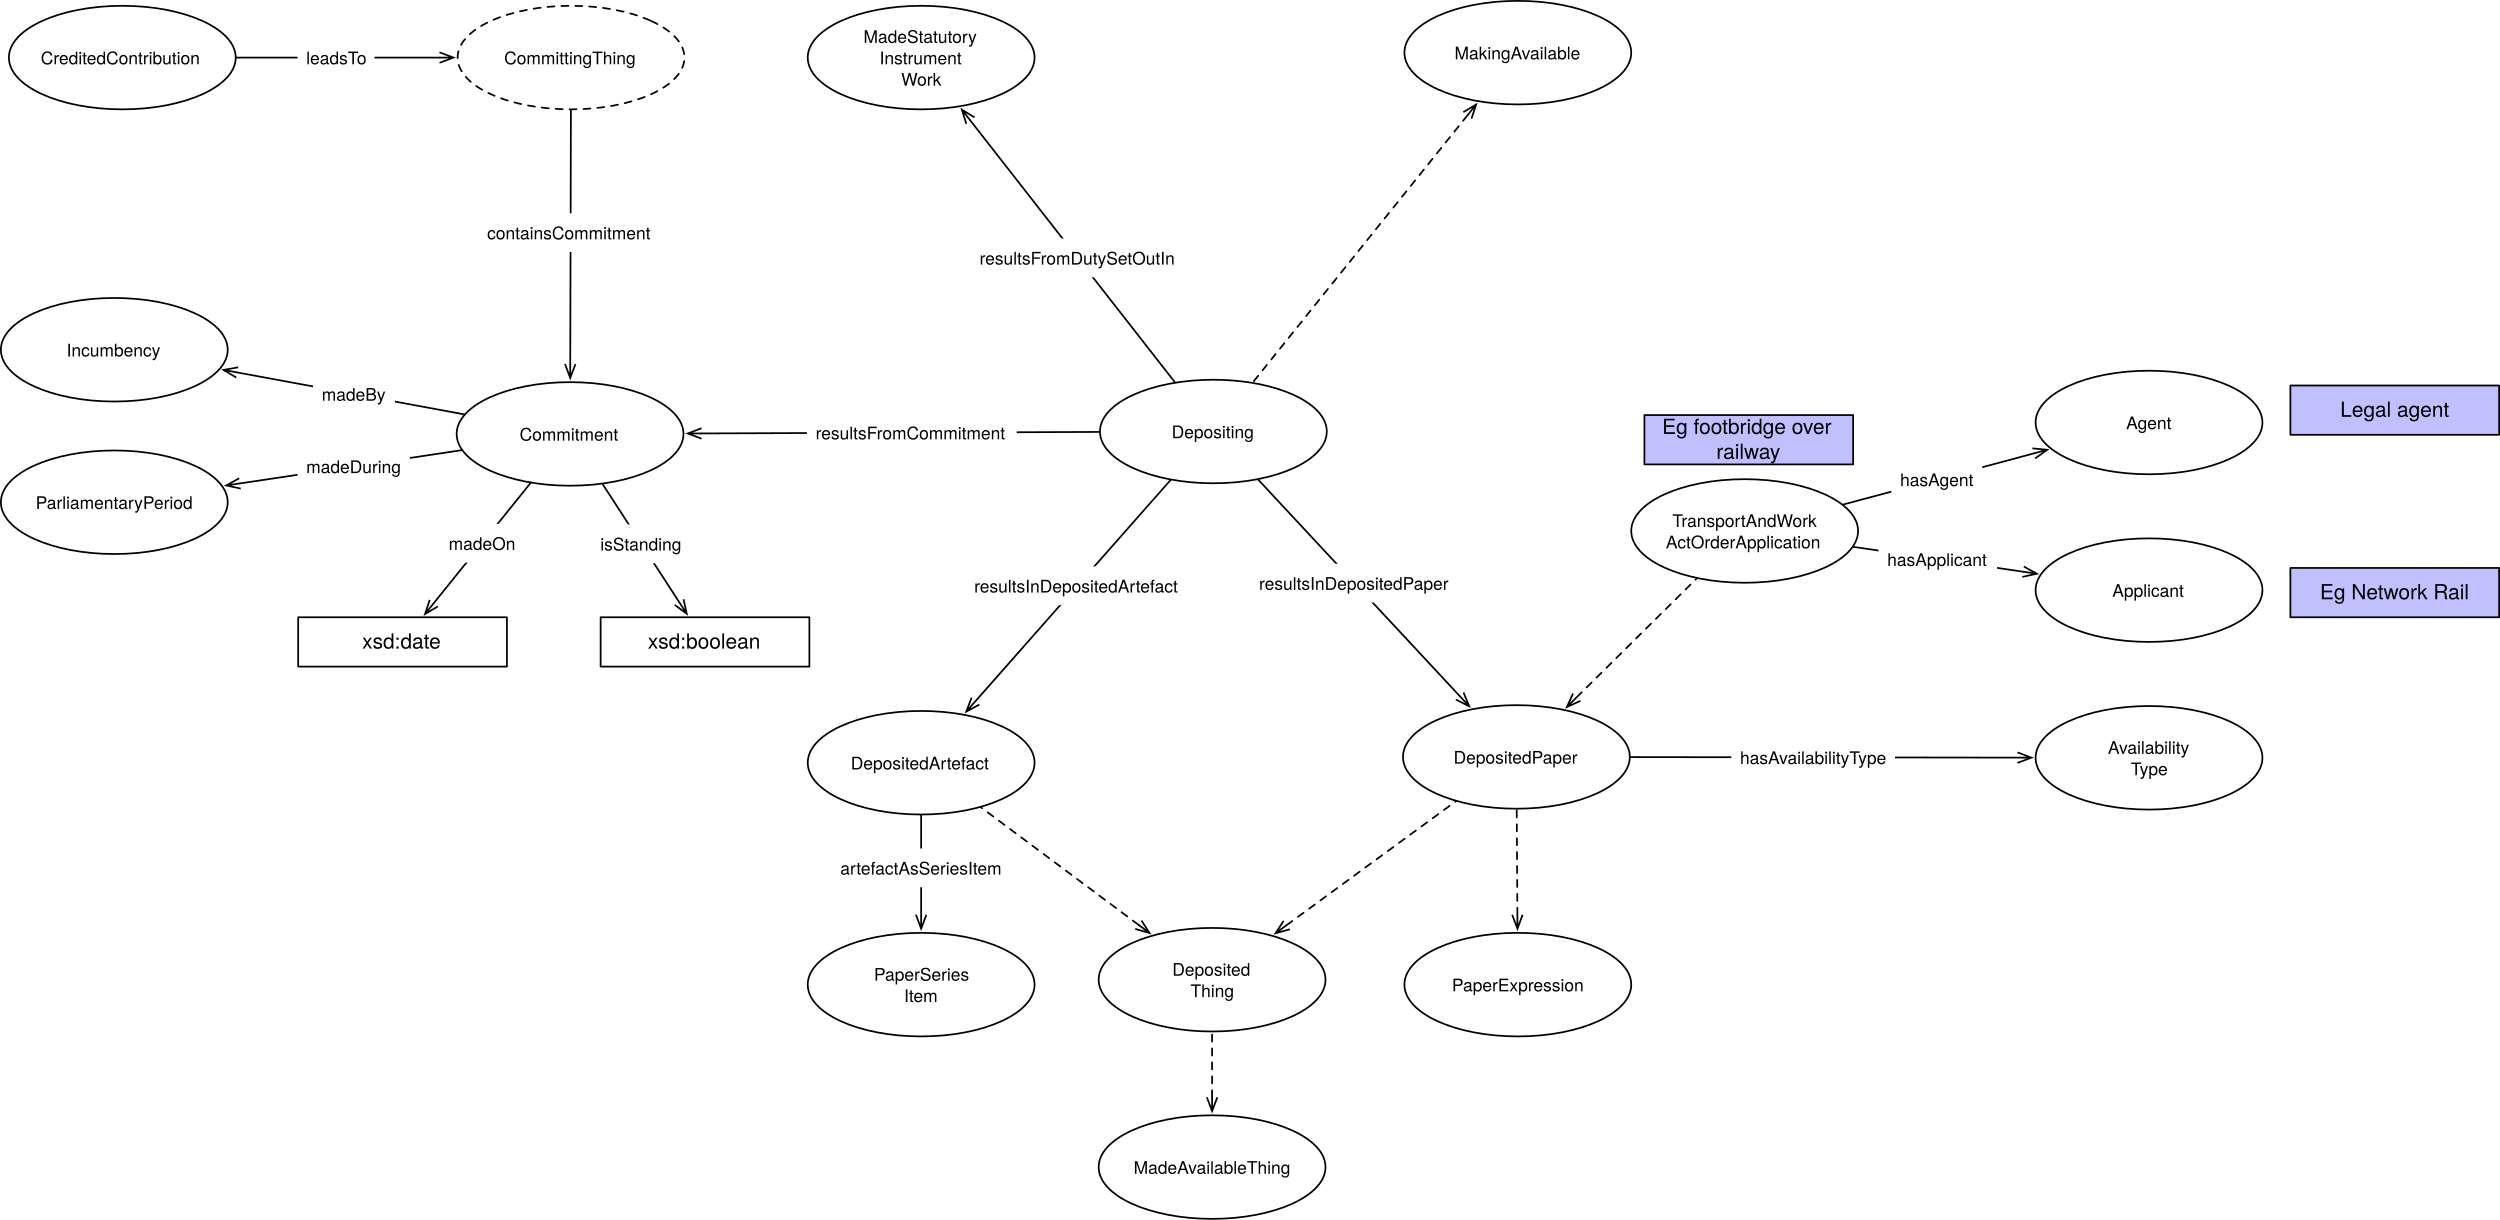
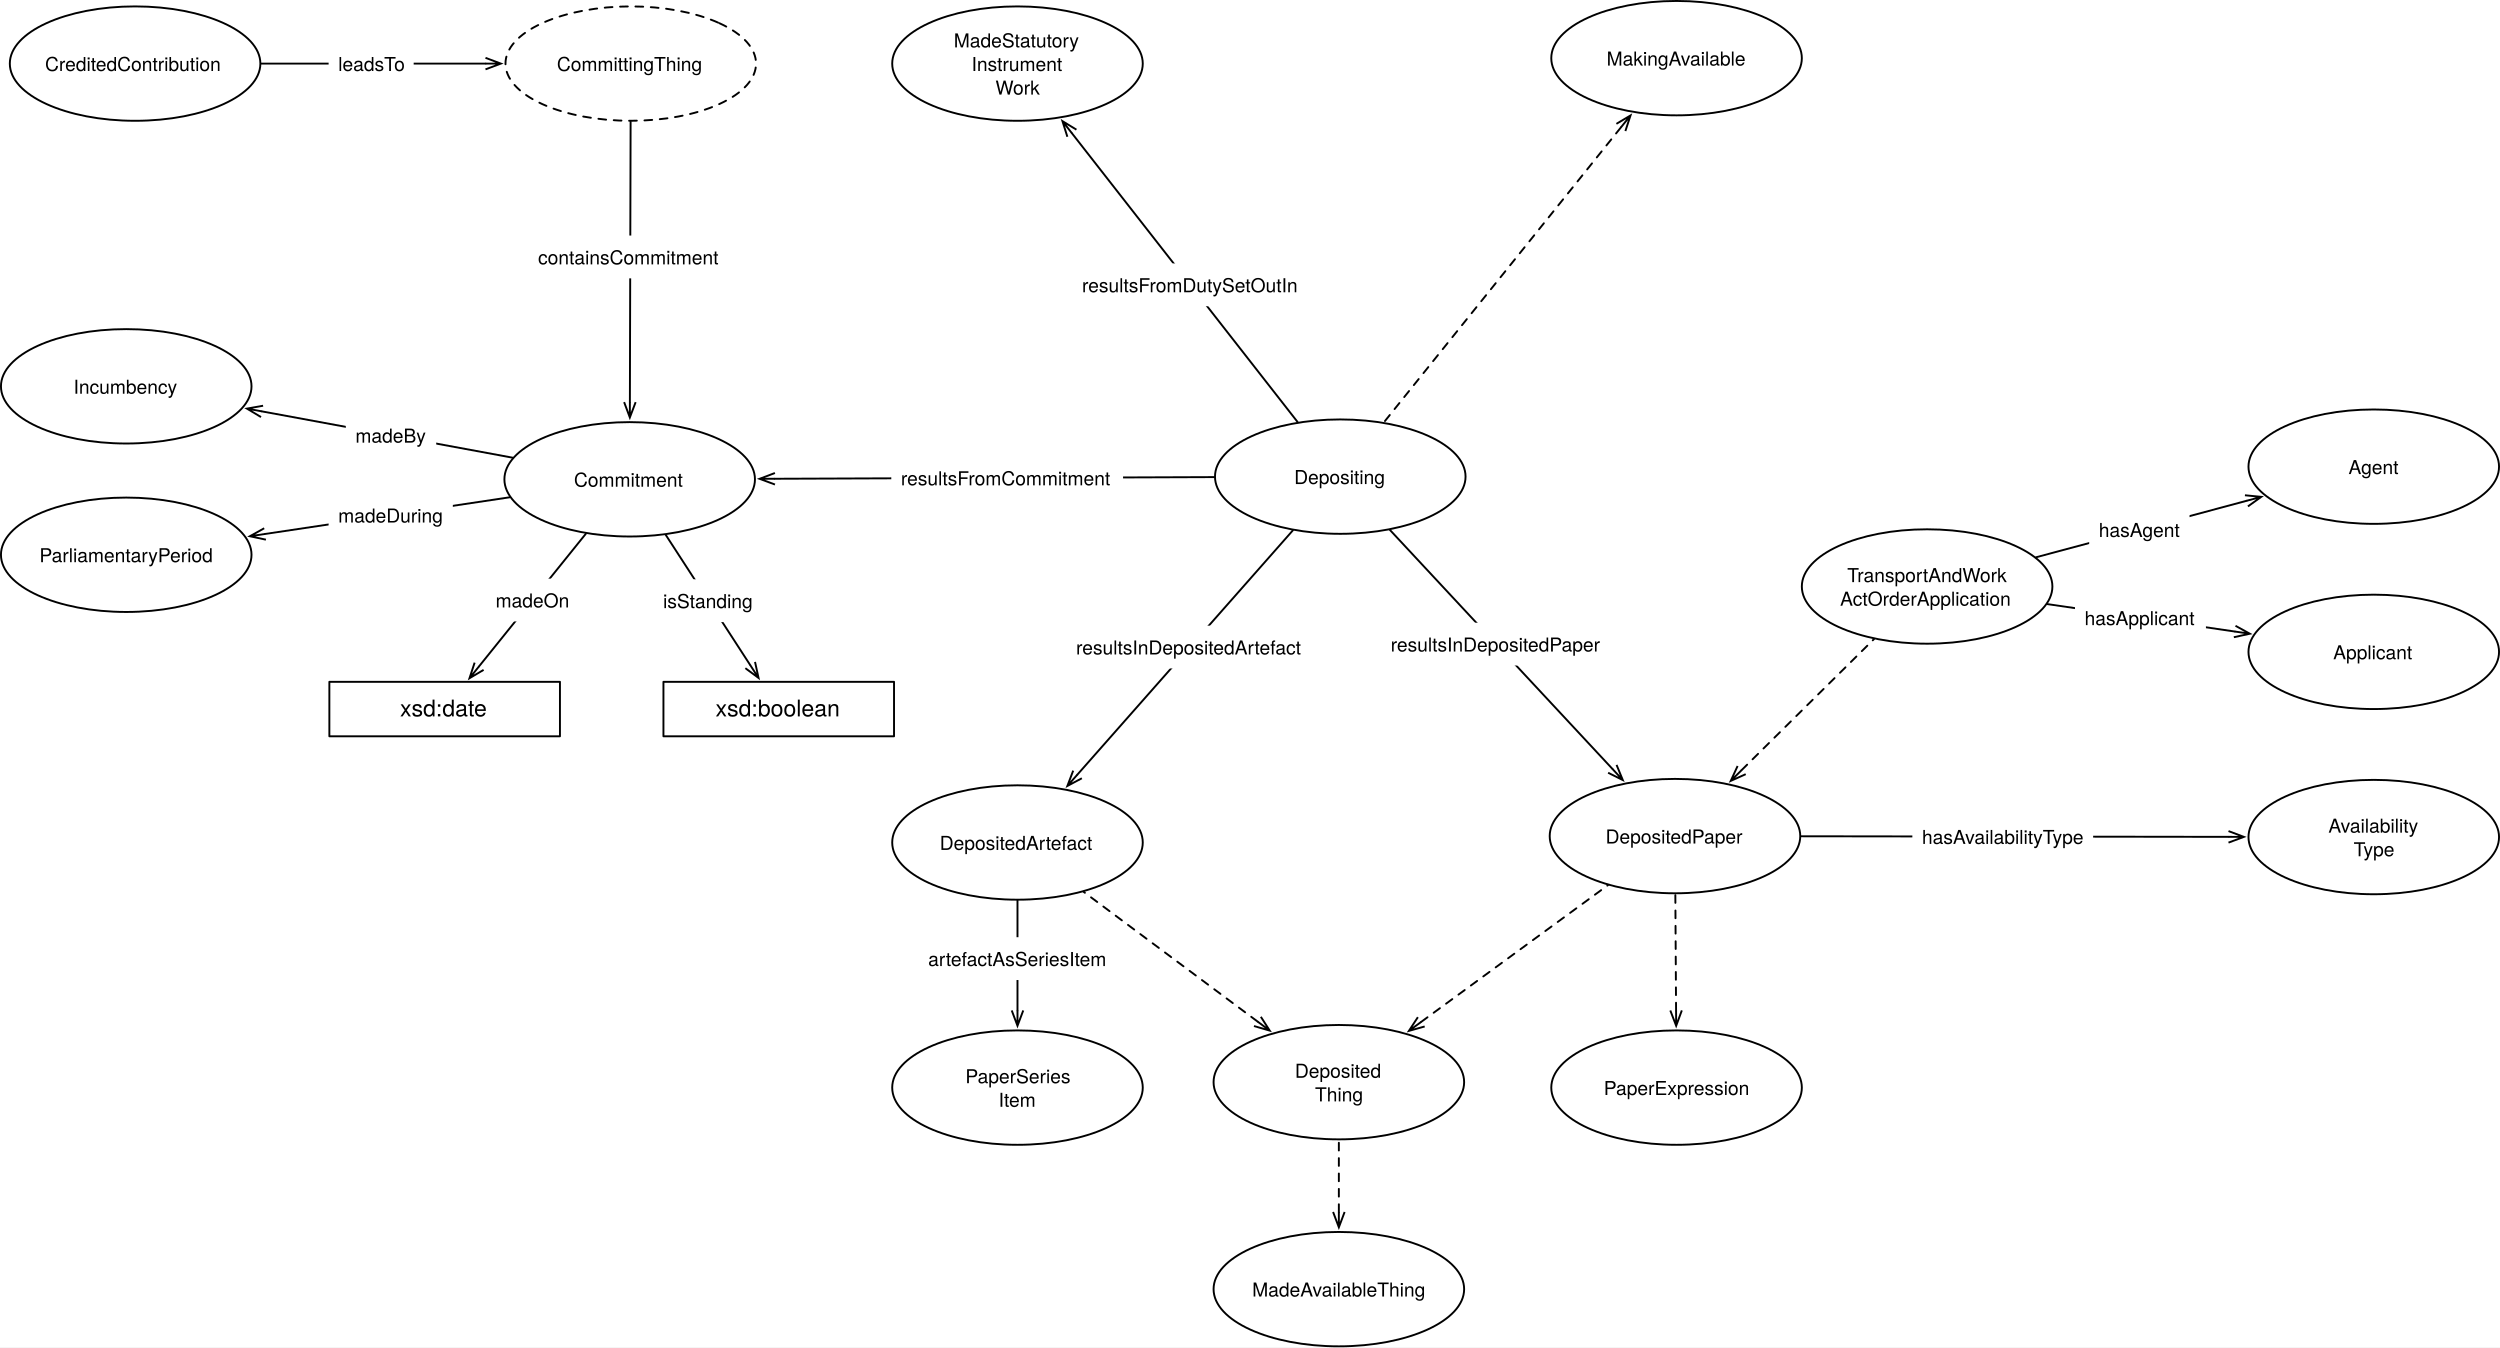
- <svg xmlns="http://www.w3.org/2000/svg" version="1.1" viewBox="184.813 98.713 1437.105 701.158" width="1437.105" height="701.158">
+ <svg xmlns="http://www.w3.org/2000/svg" version="1.1" viewBox="184.813 98.713 1301.042 701.158" width="1301.042" height="701.158">
  <defs>
    <marker orient="auto" overflow="visible" markerUnits="strokeWidth" id="StickArrow_Marker" stroke-linejoin="miter" stroke-miterlimit="10" viewBox="-9 -4 10 8" markerWidth="10" markerHeight="8" color="black">
      <g>
        <path d="M -8 0 L 0 0 M 0 3 L -8 0 L 0 -3" fill="none" stroke="currentColor" stroke-width="1" />
      </g>
    </marker>
    <marker orient="auto" overflow="visible" markerUnits="strokeWidth" id="StickArrow_Marker_2" stroke-linejoin="miter" stroke-miterlimit="10" viewBox="-1 -4 10 8" markerWidth="10" markerHeight="8" color="black">
      <g>
        <path d="M 8 0 L 0 0 M 0 -3 L 8 0 L 0 3" fill="none" stroke="currentColor" stroke-width="1" />
      </g>
    </marker>
  </defs>
-   <g id="Canvas_1" fill-opacity="1" stroke="none" stroke-opacity="1" stroke-dasharray="none" fill="none">
-     <rect fill="white" x="184.813" y="98.713" width="1437.105" height="701.158" />
+   <g id="Canvas_1" fill="none" stroke="none" stroke-opacity="1" stroke-dasharray="none" fill-opacity="1">
+     <rect fill="white" x="184.813" y="98.713" width="1301.042" height="701.158" />
    <g id="Canvas_1_Layer_1">
      <g id="Line_1108">
        <line x1="1028.348" y1="165.033" x2="905.086" y2="318.42" marker-start="url(#StickArrow_Marker)" stroke="black" stroke-linecap="round" stroke-linejoin="round" stroke-dasharray="4.0,4.0" stroke-width="1" />
      </g>
      <g id="Graphic_1107">
        <ellipse cx="882.313" cy="346.76" rx="65.197" ry="29.764" fill="white" />
        <ellipse cx="882.313" cy="346.76" rx="65.197" ry="29.764" stroke="black" stroke-linecap="round" stroke-linejoin="round" stroke-width="1" />
        <text transform="translate(835.1551 340.6196)" fill="black">
-           <tspan font-family="Helvetica Neue" font-size="10" fill="black" x="23.172" y="10">Depositing</tspan>
+           <tspan font-family="Helvetica Neue" font-size="10" fill="black" x="23.172" y="10" xml:space="preserve">Depositing</tspan>
        </text>
      </g>
      <g id="Graphic_1103">
        <ellipse cx="512.509" cy="348.155" rx="65.197" ry="29.764" fill="white" />
        <ellipse cx="512.509" cy="348.155" rx="65.197" ry="29.764" stroke="black" stroke-linecap="round" stroke-linejoin="round" stroke-width="1" />
        <text transform="translate(465.352 342.0147)" fill="black">
-           <tspan font-family="Helvetica Neue" font-size="10" fill="black" x="18.157" y="10">Commitment</tspan>
+           <tspan font-family="Helvetica Neue" font-size="10" fill="black" x="18.157" y="10" xml:space="preserve">Commitment</tspan>
        </text>
      </g>
      <g id="Line_1102">
        <line x1="816.618" y1="347.007" x2="588.104" y2="347.869" marker-end="url(#StickArrow_Marker_2)" stroke="black" stroke-linecap="round" stroke-linejoin="round" stroke-width="1" />
      </g>
      <g id="Graphic_1101">
        <rect x="648.657" y="336.274" width="120.61" height="22.28" fill="white" />
        <text transform="translate(653.6572 341.2735)" fill="black">
-           <tspan font-family="Helvetica Neue" font-size="10" fill="black" x="29842795e-20" y="10">resultsFromCommitment</tspan>
+           <tspan font-family="Helvetica Neue" font-size="10" fill="black" x="29842795e-20" y="10" xml:space="preserve">resultsFromCommitment</tspan>
        </text>
      </g>
      <g id="Line_1100">
        <line x1="512.992" y1="162.075" x2="512.614" y2="307.991" marker-end="url(#StickArrow_Marker_2)" stroke="black" stroke-linecap="round" stroke-linejoin="round" stroke-width="1" />
      </g>
      <g id="Graphic_1099">
        <rect x="459.825" y="221.294" width="105.97" height="22.28" fill="white" />
        <text transform="translate(464.8247 226.2936)" fill="black">
-           <tspan font-family="Helvetica Neue" font-size="10" fill="black" x="5755396e-19" y="10">containsCommitment</tspan>
+           <tspan font-family="Helvetica Neue" font-size="10" fill="black" x="5755396e-19" y="10" xml:space="preserve">containsCommitment</tspan>
        </text>
      </g>
      <g id="Graphic_1097">
        <ellipse cx="250.509" cy="387.425" rx="65.197" ry="29.764" fill="white" />
        <ellipse cx="250.509" cy="387.425" rx="65.197" ry="29.764" stroke="black" stroke-linecap="round" stroke-linejoin="round" stroke-width="1" />
        <text transform="translate(203.352 381.285)" fill="black">
-           <tspan font-family="Helvetica Neue" font-size="10" fill="black" x="1.972" y="10">ParliamentaryPeriod</tspan>
+           <tspan font-family="Helvetica Neue" font-size="10" fill="black" x="1.972" y="10" xml:space="preserve">ParliamentaryPeriod</tspan>
        </text>
      </g>
      <g id="Line_1096">
        <line x1="450.058" y1="357.515" x2="322.752" y2="376.597" marker-end="url(#StickArrow_Marker_2)" stroke="black" stroke-linecap="round" stroke-linejoin="round" stroke-width="1" />
      </g>
      <g id="Graphic_1095">
        <rect x="355.827" y="355.654" width="64.65" height="22.28" fill="white" />
        <text transform="translate(360.8268 360.6542)" fill="black">
-           <tspan font-family="Helvetica Neue" font-size="10" fill="black" x="7247536e-19" y="10">madeDuring</tspan>
+           <tspan font-family="Helvetica Neue" font-size="10" fill="black" x="7247536e-19" y="10" xml:space="preserve">madeDuring</tspan>
        </text>
      </g>
      <g id="Graphic_1094">
        <ellipse cx="250.509" cy="299.76" rx="65.197" ry="29.764" fill="white" />
        <ellipse cx="250.509" cy="299.76" rx="65.197" ry="29.764" stroke="black" stroke-linecap="round" stroke-linejoin="round" stroke-width="1" />
        <text transform="translate(203.352 293.6198)" fill="black">
-           <tspan font-family="Helvetica Neue" font-size="10" fill="black" x="19.737" y="10">Incumbency</tspan>
+           <tspan font-family="Helvetica Neue" font-size="10" fill="black" x="19.737" y="10" xml:space="preserve">Incumbency</tspan>
        </text>
      </g>
      <g id="Line_1093">
        <line x1="451.565" y1="336.897" x2="321.189" y2="312.815" marker-end="url(#StickArrow_Marker_2)" stroke="black" stroke-linecap="round" stroke-linejoin="round" stroke-width="1" />
      </g>
      <g id="Graphic_1092">
        <rect x="364.773" y="314.071" width="47.05" height="22.28" fill="white" />
        <text transform="translate(369.7728 319.0711)" fill="black">
-           <tspan font-family="Helvetica Neue" font-size="10" fill="black" x="0" y="10">madeBy</tspan>
+           <tspan font-family="Helvetica Neue" font-size="10" fill="black" x="0" y="10" xml:space="preserve">madeBy</tspan>
        </text>
      </g>
      <g id="Graphic_1091">
        <ellipse cx="1056.501" cy="533.831" rx="65.197" ry="29.764" fill="white" />
        <ellipse cx="1056.501" cy="533.831" rx="65.197" ry="29.764" stroke="black" stroke-linecap="round" stroke-linejoin="round" stroke-width="1" />
        <text transform="translate(1009.343 527.6907)" fill="black">
-           <tspan font-family="Helvetica Neue" font-size="10" fill="black" x="11.042" y="10">DepositedPaper</tspan>
+           <tspan font-family="Helvetica Neue" font-size="10" fill="black" x="11.042" y="10" xml:space="preserve">DepositedPaper</tspan>
        </text>
      </g>
      <g id="Line_1090">
        <line x1="908.165" y1="374.524" x2="1023.901" y2="498.82" marker-end="url(#StickArrow_Marker_2)" stroke="black" stroke-linecap="round" stroke-linejoin="round" stroke-width="1" />
      </g>
      <g id="Graphic_1089">
        <rect x="903.557" y="422.782" width="119.83" height="22.28" fill="white" />
        <text transform="translate(908.5573 427.7819)" fill="black">
-           <tspan font-family="Helvetica Neue" font-size="10" fill="black" x="8739676e-19" y="10">resultsInDepositedPaper</tspan>
+           <tspan font-family="Helvetica Neue" font-size="10" fill="black" x="8739676e-19" y="10" xml:space="preserve">resultsInDepositedPaper</tspan>
        </text>
      </g>
      <g id="Line_1088">
        <line x1="924.473" y1="630.485" x2="1021.591" y2="559.387" marker-start="url(#StickArrow_Marker)" stroke="black" stroke-linecap="round" stroke-linejoin="round" stroke-dasharray="4.0,4.0" stroke-width="1" />
      </g>
      <g id="Graphic_1085">
        <ellipse cx="1420.158" cy="534.331" rx="65.197" ry="29.764" fill="white" />
        <ellipse cx="1420.158" cy="534.331" rx="65.197" ry="29.764" stroke="black" stroke-linecap="round" stroke-linejoin="round" stroke-width="1" />
        <text transform="translate(1373 522.0507)" fill="black">
-           <tspan font-family="Helvetica Neue" font-size="10" fill="black" x="23.547" y="10">Availability</tspan>
-           <tspan font-family="Helvetica Neue" font-size="10" fill="black" x="36.692" y="22.28">Type</tspan>
+           <tspan font-family="Helvetica Neue" font-size="10" fill="black" x="23.547" y="10" xml:space="preserve">Availability</tspan>
+           <tspan font-family="Helvetica Neue" font-size="10" fill="black" x="36.692" y="22.28" xml:space="preserve">Type</tspan>
        </text>
      </g>
      <g id="Line_1084">
        <line x1="1122.197" y1="533.921" x2="1344.561" y2="534.227" marker-end="url(#StickArrow_Marker_2)" stroke="black" stroke-linecap="round" stroke-linejoin="round" stroke-width="1" />
      </g>
      <g id="Graphic_1083">
        <rect x="1180.036" y="522.925" width="94.08" height="22.28" fill="white" />
        <text transform="translate(1185.036 527.9252)" fill="black">
-           <tspan font-family="Helvetica Neue" font-size="10" fill="black" x="8739676e-19" y="10">hasAvailabilityType</tspan>
+           <tspan font-family="Helvetica Neue" font-size="10" fill="black" x="8739676e-19" y="10" xml:space="preserve">hasAvailabilityType</tspan>
        </text>
      </g>
      <g id="Graphic_1080">
        <rect x="356.22" y="453.543" width="120" height="28.346" fill="white" />
        <rect x="356.22" y="453.543" width="120" height="28.346" stroke="black" stroke-linecap="round" stroke-linejoin="round" stroke-width="1" />
        <text transform="translate(361.2205 460.5485)" fill="black">
-           <tspan font-family="Helvetica Neue" font-size="12" fill="black" x="31.774" y="11">xsd:date</tspan>
+           <tspan font-family="Helvetica Neue" font-size="12" fill="black" x="31.774" y="11" xml:space="preserve">xsd:date</tspan>
        </text>
      </g>
      <g id="Line_1079">
        <line x1="489.693" y1="376.486" x2="434.158" y2="445.443" marker-end="url(#StickArrow_Marker_2)" stroke="black" stroke-linecap="round" stroke-linejoin="round" stroke-width="1" />
      </g>
      <g id="Graphic_1078">
        <rect x="437.728" y="399.846" width="48.36" height="22.28" fill="white" />
        <text transform="translate(442.728 404.8464)" fill="black">
-           <tspan font-family="Helvetica Neue" font-size="10" fill="black" x="29132252e-20" y="10">madeOn</tspan>
+           <tspan font-family="Helvetica Neue" font-size="10" fill="black" x="29132252e-20" y="10" xml:space="preserve">madeOn</tspan>
        </text>
      </g>
      <g id="Graphic_1077">
        <ellipse cx="513.071" cy="131.811" rx="65.197" ry="29.764" fill="white" />
        <path d="M 559.172 110.765 C 584.633 122.388 584.633 141.234 559.172 152.857 C 533.711 164.481 492.431 164.481 466.97 152.857 C 441.509 141.234 441.509 122.388 466.97 110.765 C 492.431 99.141 533.711 99.141 559.172 110.765" stroke="black" stroke-linecap="round" stroke-linejoin="round" stroke-dasharray="4.0,4.0" stroke-width="1" />
        <text transform="translate(465.9134 125.671)" fill="black">
-           <tspan font-family="Helvetica Neue" font-size="10" fill="black" x="8.717" y="10">CommittingThing</tspan>
+           <tspan font-family="Helvetica Neue" font-size="10" fill="black" x="8.717" y="10" xml:space="preserve">CommittingThing</tspan>
        </text>
      </g>
      <g id="Graphic_1076">
        <ellipse cx="255.118" cy="131.811" rx="65.197" ry="29.764" fill="white" />
        <ellipse cx="255.118" cy="131.811" rx="65.197" ry="29.764" stroke="black" stroke-linecap="round" stroke-linejoin="round" stroke-width="1" />
        <text transform="translate(207.9606 125.671)" fill="black">
-           <tspan font-family="Helvetica Neue" font-size="10" fill="black" x=".297" y="10">CreditedContribution</tspan>
+           <tspan font-family="Helvetica Neue" font-size="10" fill="black" x=".297" y="10" xml:space="preserve">CreditedContribution</tspan>
        </text>
      </g>
      <g id="Line_1074">
        <line x1="320.815" y1="131.811" x2="437.474" y2="131.811" marker-end="url(#StickArrow_Marker_2)" stroke="black" stroke-linecap="round" stroke-linejoin="round" stroke-width="1" />
      </g>
      <g id="Graphic_1073">
        <rect x="355.833" y="120.671" width="44.26" height="22.28" fill="white" />
        <text transform="translate(360.8327 125.671)" fill="black">
-           <tspan font-family="Helvetica Neue" font-size="10" fill="black" x="0" y="10">leadsTo</tspan>
+           <tspan font-family="Helvetica Neue" font-size="10" fill="black" x="0" y="10" xml:space="preserve">leadsTo</tspan>
        </text>
      </g>
      <g id="Graphic_1110">
        <ellipse cx="1057.323" cy="128.976" rx="65.197" ry="29.764" fill="white" />
        <ellipse cx="1057.323" cy="128.976" rx="65.197" ry="29.764" stroke="black" stroke-linecap="round" stroke-linejoin="round" stroke-width="1" />
        <text transform="translate(1010.165 122.8364)" fill="black">
-           <tspan font-family="Helvetica Neue" font-size="10" fill="black" x="10.762" y="10">MakingAvailable</tspan>
+           <tspan font-family="Helvetica Neue" font-size="10" fill="black" x="10.762" y="10" xml:space="preserve">MakingAvailable</tspan>
        </text>
      </g>
      <g id="Graphic_1112">
        <ellipse cx="881.575" cy="661.89" rx="65.197" ry="29.764" fill="white" />
        <ellipse cx="881.575" cy="661.89" rx="65.197" ry="29.764" stroke="black" stroke-linecap="round" stroke-linejoin="round" stroke-width="1" />
        <text transform="translate(834.4173 649.6098)" fill="black">
-           <tspan font-family="Helvetica Neue" font-size="10" fill="black" x="24.282" y="10">Deposited</tspan>
-           <tspan font-family="Helvetica Neue" font-size="10" fill="black" x="34.747" y="22.28">Thing</tspan>
+           <tspan font-family="Helvetica Neue" font-size="10" fill="black" x="24.282" y="10" xml:space="preserve">Deposited</tspan>
+           <tspan font-family="Helvetica Neue" font-size="10" fill="black" x="34.747" y="22.28" xml:space="preserve">Thing</tspan>
        </text>
      </g>
      <g id="Graphic_1113">
        <rect x="530.079" y="453.543" width="120" height="28.346" fill="white" />
        <rect x="530.079" y="453.543" width="120" height="28.346" stroke="black" stroke-linecap="round" stroke-linejoin="round" stroke-width="1" />
        <text transform="translate(535.0787 460.5485)" fill="black">
-           <tspan font-family="Helvetica Neue" font-size="12" fill="black" x="22.108" y="11">xsd:boolean</tspan>
+           <tspan font-family="Helvetica Neue" font-size="12" fill="black" x="22.108" y="11" xml:space="preserve">xsd:boolean</tspan>
        </text>
      </g>
      <g id="Line_1115">
        <line x1="531.3" y1="377.118" x2="575.223" y2="444.819" marker-end="url(#StickArrow_Marker_2)" stroke="black" stroke-linecap="round" stroke-linejoin="round" stroke-width="1" />
      </g>
      <g id="Graphic_1114">
        <rect x="524.875" y="400.18" width="57.23" height="22.28" fill="white" />
        <text transform="translate(529.875 405.1802)" fill="black">
-           <tspan font-family="Helvetica Neue" font-size="10" fill="black" x="0" y="10">isStanding</tspan>
+           <tspan font-family="Helvetica Neue" font-size="10" fill="black" x="0" y="10" xml:space="preserve">isStanding</tspan>
        </text>
      </g>
      <g id="Graphic_1117">
        <ellipse cx="1057.323" cy="664.724" rx="65.197" ry="29.764" fill="white" />
        <ellipse cx="1057.323" cy="664.724" rx="65.197" ry="29.764" stroke="black" stroke-linecap="round" stroke-linejoin="round" stroke-width="1" />
        <text transform="translate(1010.165 658.5844)" fill="black">
-           <tspan font-family="Helvetica Neue" font-size="10" fill="black" x="9.287" y="10">PaperExpression</tspan>
+           <tspan font-family="Helvetica Neue" font-size="10" fill="black" x="9.287" y="10" xml:space="preserve">PaperExpression</tspan>
        </text>
      </g>
      <g id="Line_1116">
        <line x1="1057.071" y1="624.561" x2="1056.691" y2="564.094" marker-start="url(#StickArrow_Marker)" stroke="black" stroke-linecap="round" stroke-linejoin="round" stroke-dasharray="4.0,4.0" stroke-width="1" />
      </g>
      <g id="Graphic_1118">
        <ellipse cx="714.331" cy="537.165" rx="65.197" ry="29.764" fill="white" />
        <ellipse cx="714.331" cy="537.165" rx="65.197" ry="29.764" stroke="black" stroke-linecap="round" stroke-linejoin="round" stroke-width="1" />
        <text transform="translate(667.1732 531.0254)" fill="black">
-           <tspan font-family="Helvetica Neue" font-size="10" fill="black" x="6.692" y="10">DepositedArtefact</tspan>
+           <tspan font-family="Helvetica Neue" font-size="10" fill="black" x="6.692" y="10" xml:space="preserve">DepositedArtefact</tspan>
        </text>
      </g>
      <g id="Line_1120">
        <line x1="857.618" y1="374.75" x2="745.574" y2="501.751" marker-end="url(#StickArrow_Marker_2)" stroke="black" stroke-linecap="round" stroke-linejoin="round" stroke-width="1" />
      </g>
      <g id="Graphic_1119">
        <rect x="739.803" y="424.31" width="128.53" height="22.28" fill="white" />
        <text transform="translate(744.8025 429.3096)" fill="black">
-           <tspan font-family="Helvetica Neue" font-size="10" fill="black" x="0" y="10">resultsInDepositedArtefact</tspan>
+           <tspan font-family="Helvetica Neue" font-size="10" fill="black" x="0" y="10" xml:space="preserve">resultsInDepositedArtefact</tspan>
        </text>
      </g>
      <g id="Line_1121">
        <line x1="839.191" y1="630.282" x2="748.778" y2="562.855" marker-start="url(#StickArrow_Marker)" stroke="black" stroke-linecap="round" stroke-linejoin="round" stroke-dasharray="4.0,4.0" stroke-width="1" />
      </g>
      <g id="Graphic_1127">
        <ellipse cx="881.575" cy="769.606" rx="65.197" ry="29.764" fill="white" />
        <ellipse cx="881.575" cy="769.606" rx="65.197" ry="29.764" stroke="black" stroke-linecap="round" stroke-linejoin="round" stroke-width="1" />
        <text transform="translate(834.4173 763.4663)" fill="black">
-           <tspan font-family="Helvetica Neue" font-size="10" fill="black" x="2.057" y="10">MadeAvailableThing</tspan>
+           <tspan font-family="Helvetica Neue" font-size="10" fill="black" x="2.057" y="10" xml:space="preserve">MadeAvailableThing</tspan>
        </text>
      </g>
      <g id="Line_1128">
        <line x1="881.575" y1="729.442" x2="881.575" y2="692.154" marker-start="url(#StickArrow_Marker)" stroke="black" stroke-linecap="round" stroke-linejoin="round" stroke-dasharray="4.0,4.0" stroke-width="1" />
      </g>
      <g id="Line_1133">
        <line x1="714.331" y1="567.429" x2="714.331" y2="624.561" marker-end="url(#StickArrow_Marker_2)" stroke="black" stroke-linecap="round" stroke-linejoin="round" stroke-width="1" />
      </g>
      <g id="Graphic_1132">
        <rect x="662.851" y="586.453" width="102.96" height="22.28" fill="white" />
        <text transform="translate(667.8507 591.453)" fill="black">
-           <tspan font-family="Helvetica Neue" font-size="10" fill="black" x="0" y="10">artefactAsSeriesItem</tspan>
+           <tspan font-family="Helvetica Neue" font-size="10" fill="black" x="0" y="10" xml:space="preserve">artefactAsSeriesItem</tspan>
        </text>
      </g>
      <g id="Graphic_1135">
        <ellipse cx="714.331" cy="131.811" rx="65.197" ry="29.764" fill="white" />
        <ellipse cx="714.331" cy="131.811" rx="65.197" ry="29.764" stroke="black" stroke-linecap="round" stroke-linejoin="round" stroke-width="1" />
        <text transform="translate(667.1732 113.391)" fill="black">
-           <tspan font-family="Helvetica Neue" font-size="10" fill="black" x="14.002" y="10">MadeStatutory</tspan>
-           <tspan font-family="Helvetica Neue" font-size="10" fill="black" x="23.257" y="22.28">Instrument</tspan>
-           <tspan font-family="Helvetica Neue" font-size="10" fill="black" x="35.682" y="34.56">Work</tspan>
+           <tspan font-family="Helvetica Neue" font-size="10" fill="black" x="14.002" y="10" xml:space="preserve">MadeStatutory</tspan>
+           <tspan font-family="Helvetica Neue" font-size="10" fill="black" x="23.257" y="22.28" xml:space="preserve">Instrument</tspan>
+           <tspan font-family="Helvetica Neue" font-size="10" fill="black" x="35.682" y="34.56" xml:space="preserve">Work</tspan>
        </text>
      </g>
      <g id="Line_1137">
        <line x1="860.092" y1="318.326" x2="742.648" y2="168.045" marker-end="url(#StickArrow_Marker_2)" stroke="black" stroke-linecap="round" stroke-linejoin="round" stroke-width="1" />
      </g>
      <g id="Graphic_1136">
        <rect x="742.897" y="235.804" width="122.82" height="22.28" fill="white" />
        <text transform="translate(747.8972 240.8043)" fill="black">
-           <tspan font-family="Helvetica Neue" font-size="10" fill="black" x="0" y="10">resultsFromDutySetOutIn</tspan>
+           <tspan font-family="Helvetica Neue" font-size="10" fill="black" x="0" y="10" xml:space="preserve">resultsFromDutySetOutIn</tspan>
        </text>
      </g>
      <g id="Graphic_1140">
        <ellipse cx="714.331" cy="664.724" rx="65.197" ry="29.764" fill="white" />
        <ellipse cx="714.331" cy="664.724" rx="65.197" ry="29.764" stroke="black" stroke-linecap="round" stroke-linejoin="round" stroke-width="1" />
        <text transform="translate(667.1732 652.4444)" fill="black">
-           <tspan font-family="Helvetica Neue" font-size="10" fill="black" x="20.032" y="10">PaperSeries</tspan>
-           <tspan font-family="Helvetica Neue" font-size="10" fill="black" x="37.337" y="22.28">Item</tspan>
+           <tspan font-family="Helvetica Neue" font-size="10" fill="black" x="20.032" y="10" xml:space="preserve">PaperSeries</tspan>
+           <tspan font-family="Helvetica Neue" font-size="10" fill="black" x="37.337" y="22.28" xml:space="preserve">Item</tspan>
        </text>
      </g>
      <g id="Graphic_1141">
        <ellipse cx="1187.716" cy="403.937" rx="65.197" ry="29.764" fill="white" />
        <ellipse cx="1187.716" cy="403.937" rx="65.197" ry="29.764" stroke="black" stroke-linecap="round" stroke-linejoin="round" stroke-width="1" />
        <text transform="translate(1140.559 391.657)" fill="black">
-           <tspan font-family="Helvetica Neue" font-size="10" fill="black" x="5.582" y="10">TransportAndWork</tspan>
-           <tspan font-family="Helvetica Neue" font-size="10" fill="black" x="1.872" y="22.28">ActOrderApplication</tspan>
+           <tspan font-family="Helvetica Neue" font-size="10" fill="black" x="5.582" y="10" xml:space="preserve">TransportAndWork</tspan>
+           <tspan font-family="Helvetica Neue" font-size="10" fill="black" x="1.872" y="22.28" xml:space="preserve">ActOrderApplication</tspan>
        </text>
      </g>
      <g id="Line_1142">
        <line x1="1091.202" y1="499.479" x2="1160.051" y2="431.324" marker-start="url(#StickArrow_Marker)" stroke="black" stroke-linecap="round" stroke-linejoin="round" stroke-dasharray="4.0,4.0" stroke-width="1" />
      </g>
      <g id="Graphic_1143">
        <ellipse cx="1420.158" cy="341.575" rx="65.197" ry="29.764" fill="white" />
        <ellipse cx="1420.158" cy="341.575" rx="65.197" ry="29.764" stroke="black" stroke-linecap="round" stroke-linejoin="round" stroke-width="1" />
        <text transform="translate(1373 335.4348)" fill="black">
-           <tspan font-family="Helvetica Neue" font-size="10" fill="black" x="34.007" y="10">Agent</tspan>
+           <tspan font-family="Helvetica Neue" font-size="10" fill="black" x="34.007" y="10" xml:space="preserve">Agent</tspan>
        </text>
      </g>
      <g id="Graphic_1144">
        <ellipse cx="1420.158" cy="437.953" rx="65.197" ry="29.764" fill="white" />
        <ellipse cx="1420.158" cy="437.953" rx="65.197" ry="29.764" stroke="black" stroke-linecap="round" stroke-linejoin="round" stroke-width="1" />
        <text transform="translate(1373 431.8127)" fill="black">
-           <tspan font-family="Helvetica Neue" font-size="10" fill="black" x="26.042" y="10">Applicant</tspan>
-         </text>
-       </g>
-       <g id="Graphic_1145">
-         <rect x="1501.417" y="320.315" width="120" height="28.346" fill="#c0c0ff" />
-         <rect x="1501.417" y="320.315" width="120" height="28.346" stroke="black" stroke-linecap="round" stroke-linejoin="round" stroke-width="1" />
-         <text transform="translate(1506.417 327.3202)" fill="black">
-           <tspan font-family="Helvetica Neue" font-size="12" fill="black" x="23.662" y="11">Legal agent</tspan>
-         </text>
-       </g>
-       <g id="Graphic_1146">
-         <rect x="1501.417" y="425.197" width="120" height="28.346" fill="#c0c0ff" />
-         <rect x="1501.417" y="425.197" width="120" height="28.346" stroke="black" stroke-linecap="round" stroke-linejoin="round" stroke-width="1" />
-         <text transform="translate(1506.417 432.2021)" fill="black">
-           <tspan font-family="Helvetica Neue" font-size="12" fill="black" x="12.01" y="11">Eg Network Rail</tspan>
-         </text>
-       </g>
-       <g id="Graphic_1147">
-         <rect x="1130.079" y="337.323" width="120" height="28.346" fill="#c0c0ff" />
-         <rect x="1130.079" y="337.323" width="120" height="28.346" stroke="black" stroke-linecap="round" stroke-linejoin="round" stroke-width="1" />
-         <text transform="translate(1135.079 337.1601)" fill="black">
-           <tspan font-family="Helvetica Neue" font-size="12" fill="black" x="5.224" y="11">Eg footbridge over </tspan>
-           <tspan font-family="Helvetica Neue" font-size="12" fill="black" x="36.346" y="25.336">railway</tspan>
+           <tspan font-family="Helvetica Neue" font-size="10" fill="black" x="26.042" y="10" xml:space="preserve">Applicant</tspan>
        </text>
      </g>
      <g id="Line_1149">
        <line x1="1244.422" y1="388.723" x2="1353.89" y2="359.354" marker-end="url(#StickArrow_Marker_2)" stroke="black" stroke-linecap="round" stroke-linejoin="round" stroke-width="1" />
      </g>
      <g id="Graphic_1148">
        <rect x="1272.055" y="363.163" width="52.23" height="22.28" fill="white" />
        <text transform="translate(1277.055 368.1631)" fill="black">
-           <tspan font-family="Helvetica Neue" font-size="10" fill="black" x="0" y="10">hasAgent</tspan>
+           <tspan font-family="Helvetica Neue" font-size="10" fill="black" x="0" y="10" xml:space="preserve">hasAgent</tspan>
        </text>
      </g>
      <g id="Line_1151">
        <line x1="1250.309" y1="413.097" x2="1347.769" y2="427.359" marker-end="url(#StickArrow_Marker_2)" stroke="black" stroke-linecap="round" stroke-linejoin="round" stroke-width="1" />
      </g>
      <g id="Graphic_1150">
        <rect x="1264.66" y="409.044" width="68.16" height="22.28" fill="white" />
        <text transform="translate(1269.66 414.0444)" fill="black">
-           <tspan font-family="Helvetica Neue" font-size="10" fill="black" x="0" y="10">hasApplicant</tspan>
+           <tspan font-family="Helvetica Neue" font-size="10" fill="black" x="0" y="10" xml:space="preserve">hasApplicant</tspan>
        </text>
      </g>
    </g>
  </g>
</svg>
